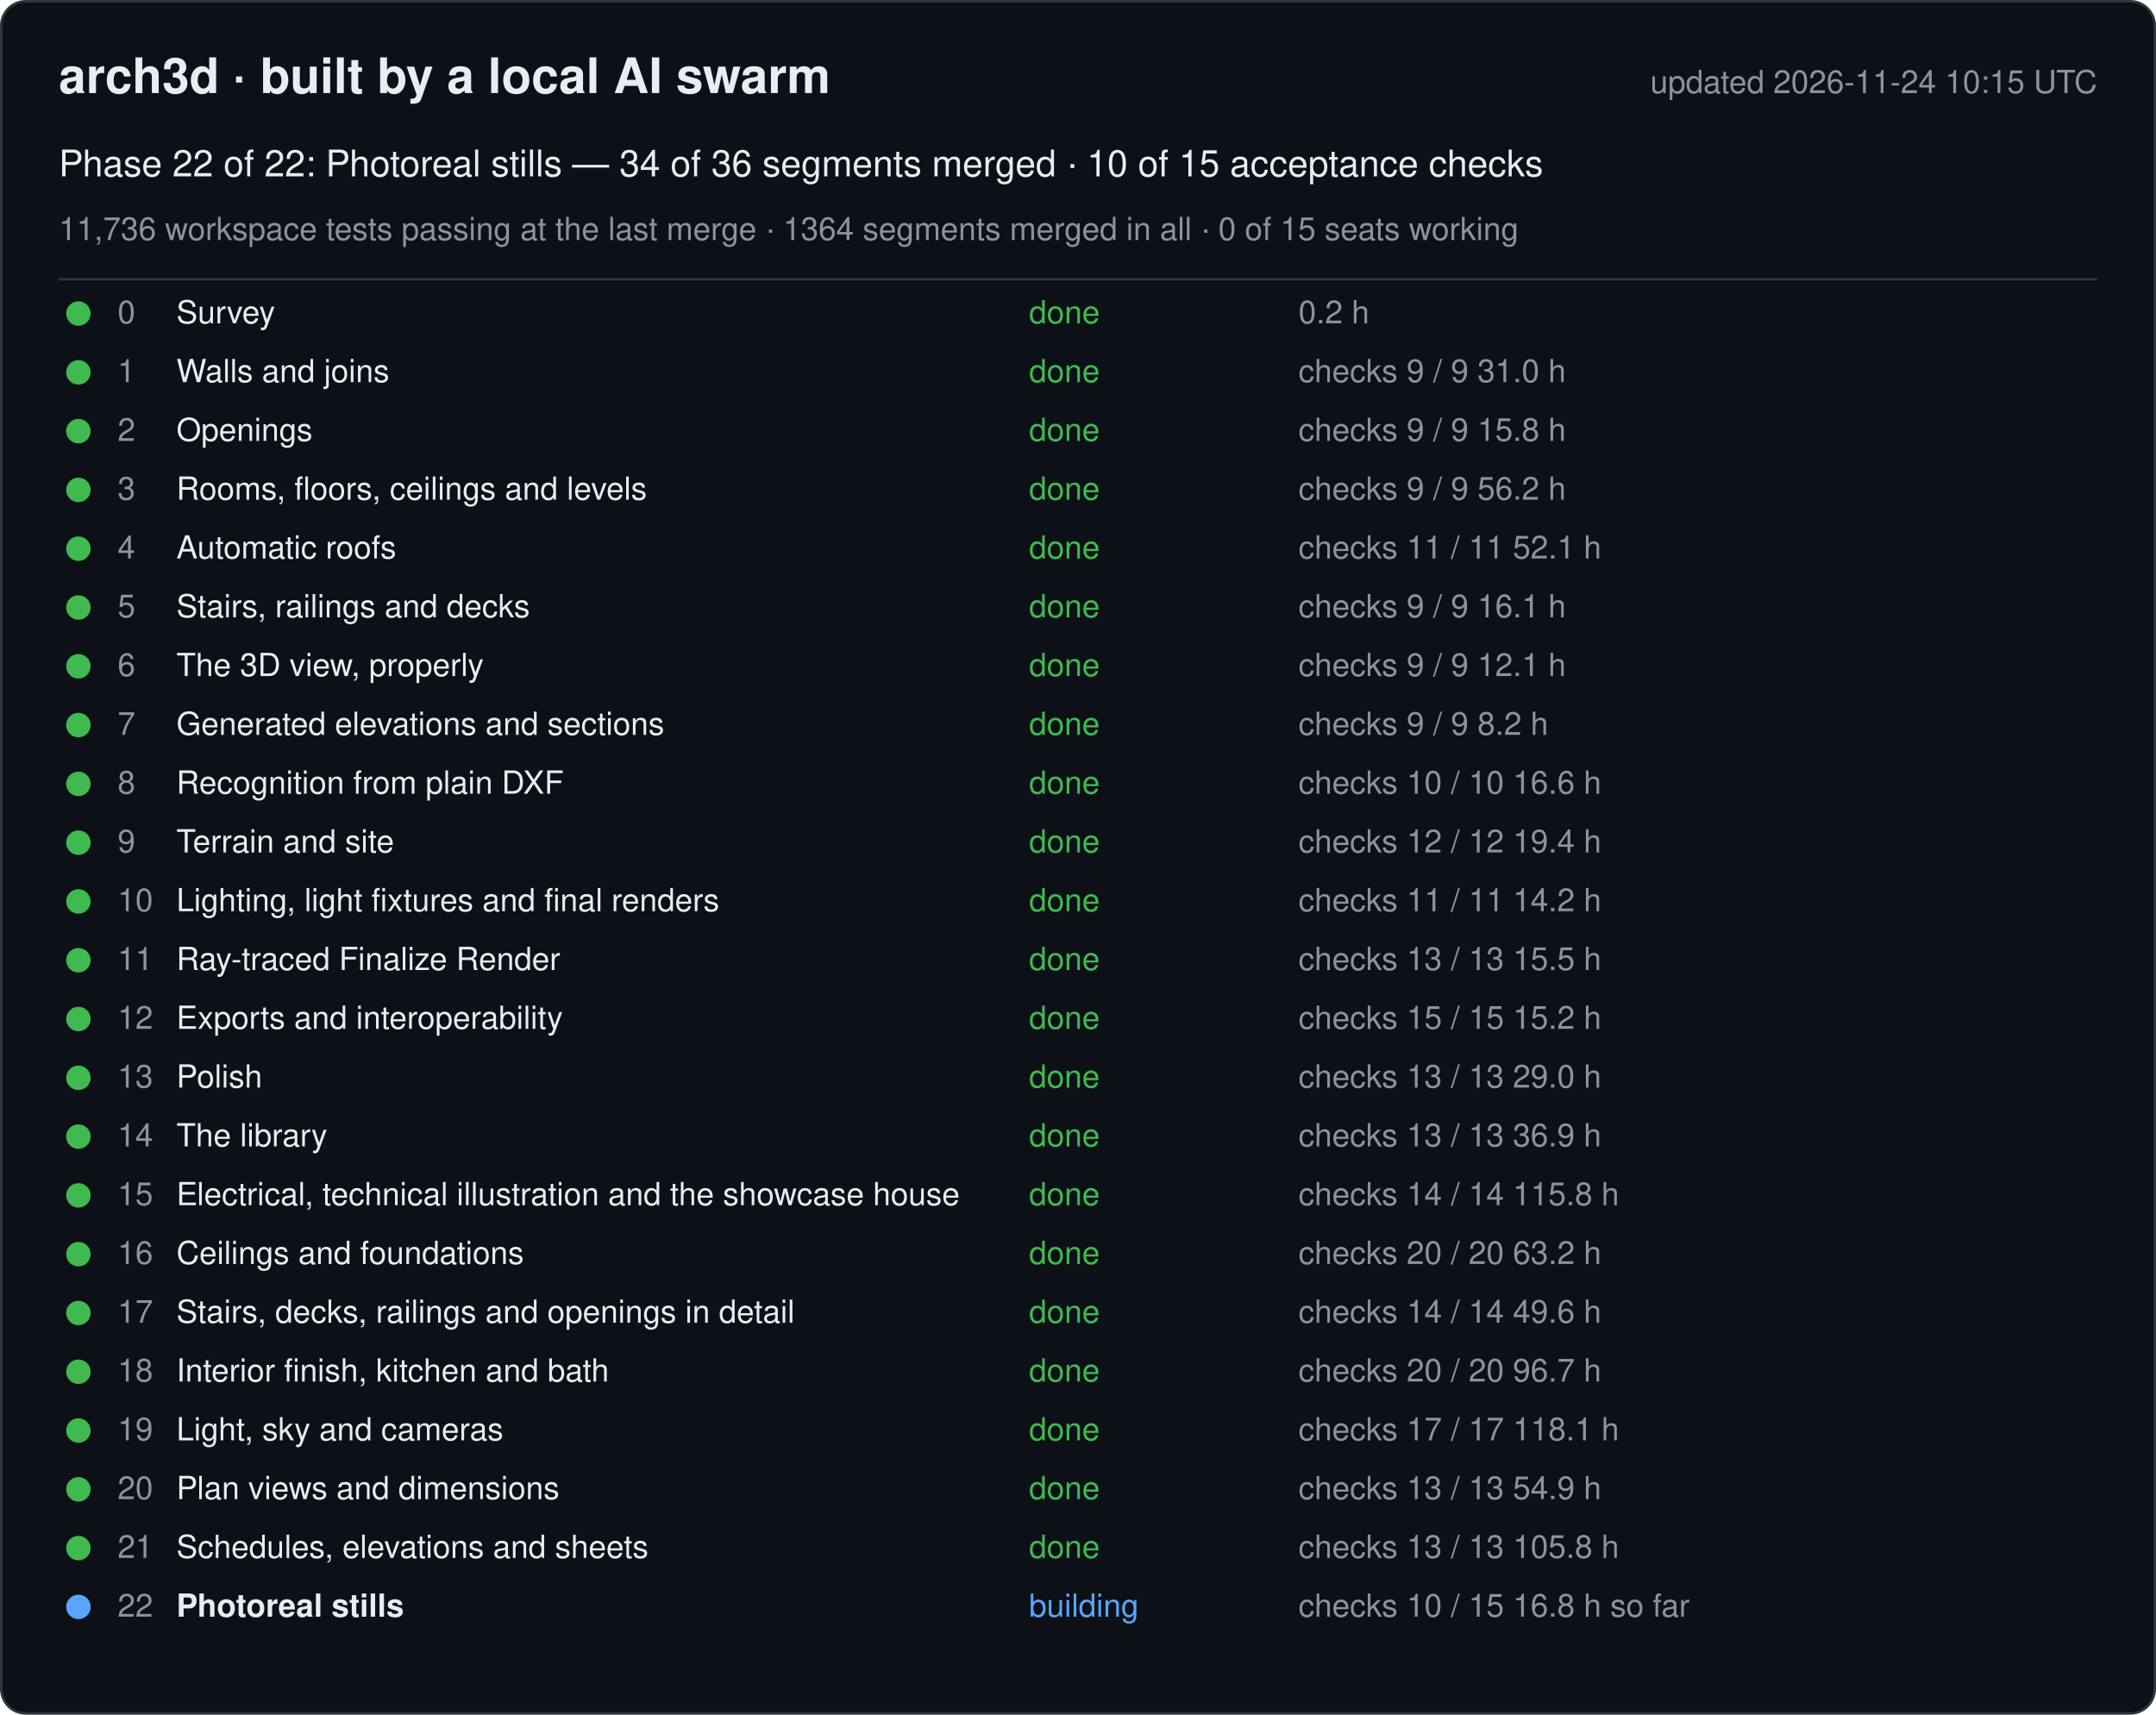
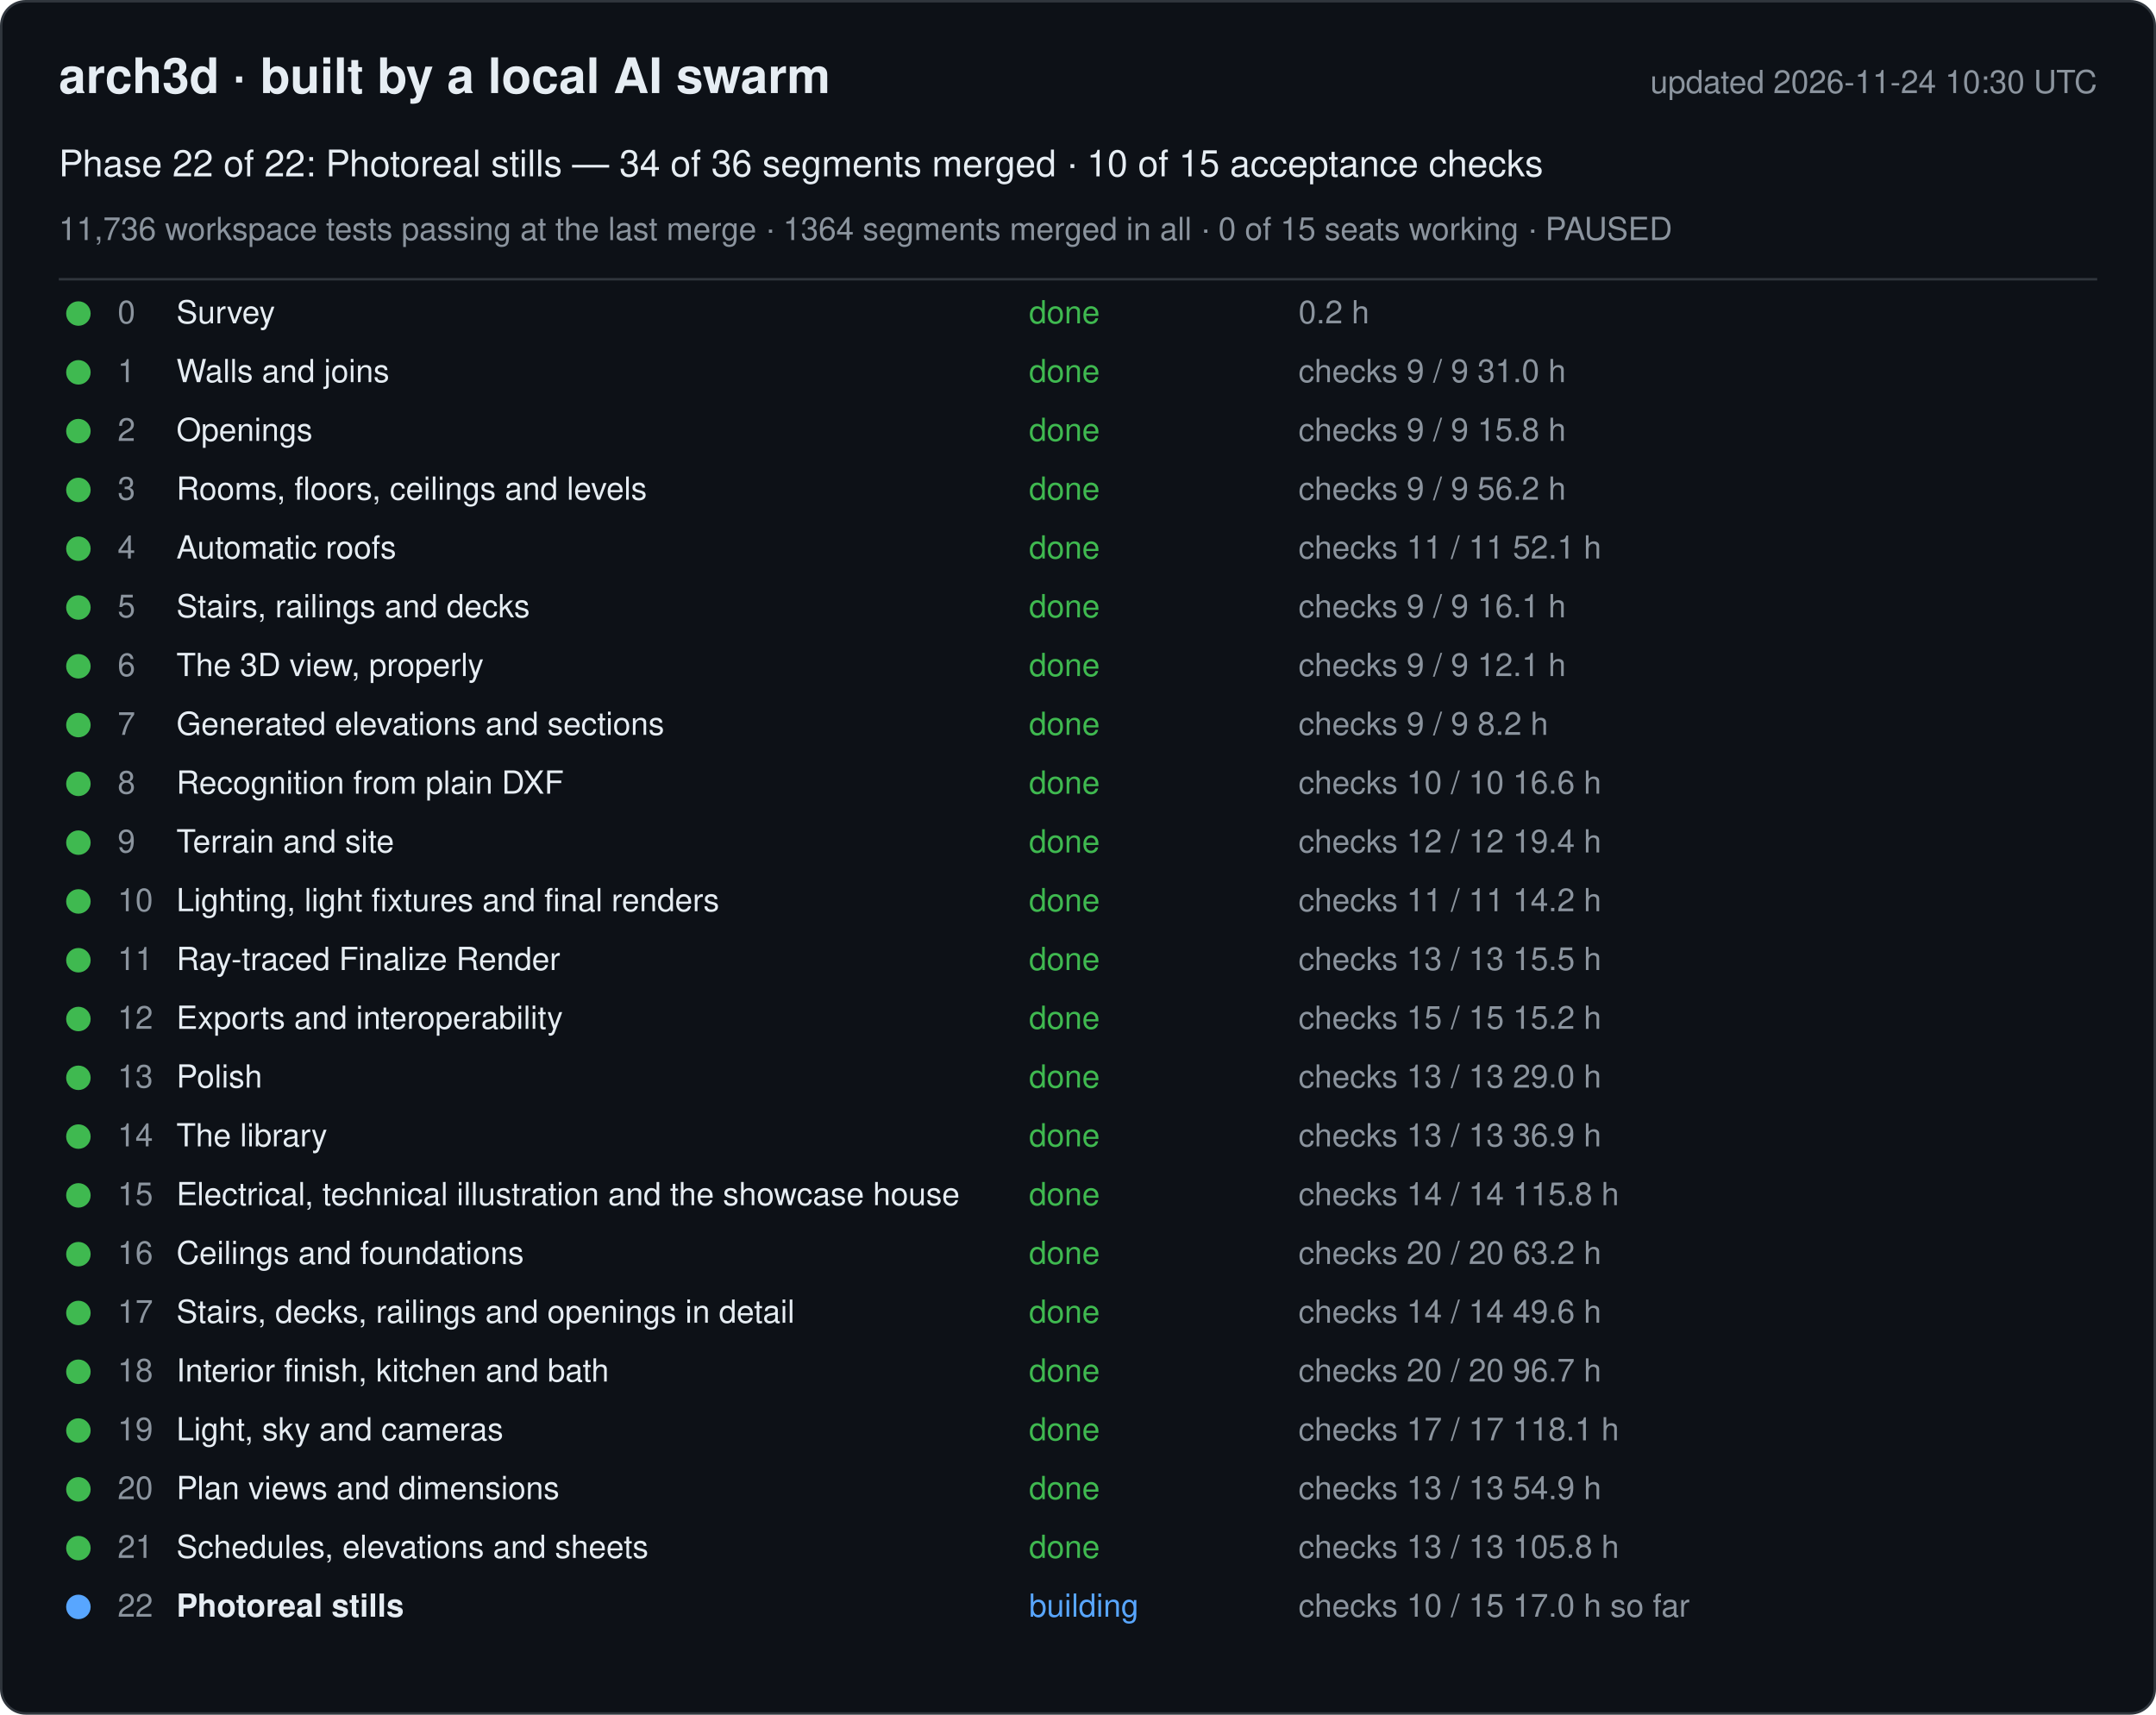
<svg xmlns="http://www.w3.org/2000/svg" width="880" height="700" viewBox="0 0 880 700" font-family="-apple-system, Segoe UI, Helvetica, Arial, sans-serif">
  <rect x="0.5" y="0.5" width="879" height="699" rx="10" fill="#0d1117" stroke="#30363d" />
  <text x="24" y="38" font-size="20" font-weight="600" fill="#e6edf3">arch3d · built by a local AI swarm</text>
-   <text x="856" y="38" font-size="13" fill="#8b949e" text-anchor="end">updated 2026-11-24 10:15 UTC</text>
+   <text x="856" y="38" font-size="13" fill="#8b949e" text-anchor="end">updated 2026-11-24 10:30 UTC</text>
  <text x="24" y="72" font-size="15" fill="#e6edf3">Phase 22 of 22: Photoreal stills — 34 of 36 segments merged · 10 of 15 acceptance checks</text>
-   <text x="24" y="98" font-size="13" fill="#8b949e">11,736 workspace tests passing at the last merge · 1364 segments merged in all · 0 of 15 seats working</text>
+   <text x="24" y="98" font-size="13" fill="#8b949e">11,736 workspace tests passing at the last merge · 1364 segments merged in all · 0 of 15 seats working · PAUSED</text>
  <line x1="24" y1="114" x2="856" y2="114" stroke="#30363d" />
  <g data-phase="0">
    <circle cx="32" cy="128" r="5" fill="#3fb950" />
    <text x="48" y="132" font-size="13" fill="#8b949e">0</text>
    <text x="72" y="132" font-size="13" fill="#e6edf3">Survey</text>
    <text x="420" y="132" font-size="13" fill="#3fb950">done</text>
    <text x="530" y="132" font-size="13" fill="#8b949e">0.2 h</text>
  </g>
  <g data-phase="1">
    <circle cx="32" cy="152" r="5" fill="#3fb950" />
    <text x="48" y="156" font-size="13" fill="#8b949e">1</text>
    <text x="72" y="156" font-size="13" fill="#e6edf3">Walls and joins</text>
    <text x="420" y="156" font-size="13" fill="#3fb950">done</text>
    <text x="530" y="156" font-size="13" fill="#8b949e">checks 9 / 9   31.0 h</text>
  </g>
  <g data-phase="2">
    <circle cx="32" cy="176" r="5" fill="#3fb950" />
    <text x="48" y="180" font-size="13" fill="#8b949e">2</text>
    <text x="72" y="180" font-size="13" fill="#e6edf3">Openings</text>
    <text x="420" y="180" font-size="13" fill="#3fb950">done</text>
    <text x="530" y="180" font-size="13" fill="#8b949e">checks 9 / 9   15.8 h</text>
  </g>
  <g data-phase="3">
    <circle cx="32" cy="200" r="5" fill="#3fb950" />
    <text x="48" y="204" font-size="13" fill="#8b949e">3</text>
    <text x="72" y="204" font-size="13" fill="#e6edf3">Rooms, floors, ceilings and levels</text>
    <text x="420" y="204" font-size="13" fill="#3fb950">done</text>
    <text x="530" y="204" font-size="13" fill="#8b949e">checks 9 / 9   56.2 h</text>
  </g>
  <g data-phase="4">
    <circle cx="32" cy="224" r="5" fill="#3fb950" />
    <text x="48" y="228" font-size="13" fill="#8b949e">4</text>
    <text x="72" y="228" font-size="13" fill="#e6edf3">Automatic roofs</text>
    <text x="420" y="228" font-size="13" fill="#3fb950">done</text>
    <text x="530" y="228" font-size="13" fill="#8b949e">checks 11 / 11   52.1 h</text>
  </g>
  <g data-phase="5">
    <circle cx="32" cy="248" r="5" fill="#3fb950" />
    <text x="48" y="252" font-size="13" fill="#8b949e">5</text>
    <text x="72" y="252" font-size="13" fill="#e6edf3">Stairs, railings and decks</text>
    <text x="420" y="252" font-size="13" fill="#3fb950">done</text>
    <text x="530" y="252" font-size="13" fill="#8b949e">checks 9 / 9   16.1 h</text>
  </g>
  <g data-phase="6">
    <circle cx="32" cy="272" r="5" fill="#3fb950" />
    <text x="48" y="276" font-size="13" fill="#8b949e">6</text>
    <text x="72" y="276" font-size="13" fill="#e6edf3">The 3D view, properly</text>
    <text x="420" y="276" font-size="13" fill="#3fb950">done</text>
    <text x="530" y="276" font-size="13" fill="#8b949e">checks 9 / 9   12.1 h</text>
  </g>
  <g data-phase="7">
    <circle cx="32" cy="296" r="5" fill="#3fb950" />
    <text x="48" y="300" font-size="13" fill="#8b949e">7</text>
    <text x="72" y="300" font-size="13" fill="#e6edf3">Generated elevations and sections</text>
    <text x="420" y="300" font-size="13" fill="#3fb950">done</text>
    <text x="530" y="300" font-size="13" fill="#8b949e">checks 9 / 9   8.2 h</text>
  </g>
  <g data-phase="8">
    <circle cx="32" cy="320" r="5" fill="#3fb950" />
    <text x="48" y="324" font-size="13" fill="#8b949e">8</text>
    <text x="72" y="324" font-size="13" fill="#e6edf3">Recognition from plain DXF</text>
    <text x="420" y="324" font-size="13" fill="#3fb950">done</text>
    <text x="530" y="324" font-size="13" fill="#8b949e">checks 10 / 10   16.6 h</text>
  </g>
  <g data-phase="9">
    <circle cx="32" cy="344" r="5" fill="#3fb950" />
    <text x="48" y="348" font-size="13" fill="#8b949e">9</text>
    <text x="72" y="348" font-size="13" fill="#e6edf3">Terrain and site</text>
    <text x="420" y="348" font-size="13" fill="#3fb950">done</text>
    <text x="530" y="348" font-size="13" fill="#8b949e">checks 12 / 12   19.4 h</text>
  </g>
  <g data-phase="10">
    <circle cx="32" cy="368" r="5" fill="#3fb950" />
    <text x="48" y="372" font-size="13" fill="#8b949e">10</text>
    <text x="72" y="372" font-size="13" fill="#e6edf3">Lighting, light fixtures and final renders</text>
    <text x="420" y="372" font-size="13" fill="#3fb950">done</text>
    <text x="530" y="372" font-size="13" fill="#8b949e">checks 11 / 11   14.2 h</text>
  </g>
  <g data-phase="11">
    <circle cx="32" cy="392" r="5" fill="#3fb950" />
    <text x="48" y="396" font-size="13" fill="#8b949e">11</text>
    <text x="72" y="396" font-size="13" fill="#e6edf3">Ray-traced Finalize Render</text>
    <text x="420" y="396" font-size="13" fill="#3fb950">done</text>
    <text x="530" y="396" font-size="13" fill="#8b949e">checks 13 / 13   15.5 h</text>
  </g>
  <g data-phase="12">
    <circle cx="32" cy="416" r="5" fill="#3fb950" />
    <text x="48" y="420" font-size="13" fill="#8b949e">12</text>
    <text x="72" y="420" font-size="13" fill="#e6edf3">Exports and interoperability</text>
    <text x="420" y="420" font-size="13" fill="#3fb950">done</text>
    <text x="530" y="420" font-size="13" fill="#8b949e">checks 15 / 15   15.2 h</text>
  </g>
  <g data-phase="13">
    <circle cx="32" cy="440" r="5" fill="#3fb950" />
    <text x="48" y="444" font-size="13" fill="#8b949e">13</text>
    <text x="72" y="444" font-size="13" fill="#e6edf3">Polish</text>
    <text x="420" y="444" font-size="13" fill="#3fb950">done</text>
    <text x="530" y="444" font-size="13" fill="#8b949e">checks 13 / 13   29.0 h</text>
  </g>
  <g data-phase="14">
    <circle cx="32" cy="464" r="5" fill="#3fb950" />
    <text x="48" y="468" font-size="13" fill="#8b949e">14</text>
    <text x="72" y="468" font-size="13" fill="#e6edf3">The library</text>
    <text x="420" y="468" font-size="13" fill="#3fb950">done</text>
    <text x="530" y="468" font-size="13" fill="#8b949e">checks 13 / 13   36.9 h</text>
  </g>
  <g data-phase="15">
    <circle cx="32" cy="488" r="5" fill="#3fb950" />
    <text x="48" y="492" font-size="13" fill="#8b949e">15</text>
    <text x="72" y="492" font-size="13" fill="#e6edf3">Electrical, technical illustration and the showcase house</text>
    <text x="420" y="492" font-size="13" fill="#3fb950">done</text>
    <text x="530" y="492" font-size="13" fill="#8b949e">checks 14 / 14   115.8 h</text>
  </g>
  <g data-phase="16">
    <circle cx="32" cy="512" r="5" fill="#3fb950" />
    <text x="48" y="516" font-size="13" fill="#8b949e">16</text>
    <text x="72" y="516" font-size="13" fill="#e6edf3">Ceilings and foundations</text>
    <text x="420" y="516" font-size="13" fill="#3fb950">done</text>
    <text x="530" y="516" font-size="13" fill="#8b949e">checks 20 / 20   63.2 h</text>
  </g>
  <g data-phase="17">
    <circle cx="32" cy="536" r="5" fill="#3fb950" />
    <text x="48" y="540" font-size="13" fill="#8b949e">17</text>
    <text x="72" y="540" font-size="13" fill="#e6edf3">Stairs, decks, railings and openings in detail</text>
    <text x="420" y="540" font-size="13" fill="#3fb950">done</text>
    <text x="530" y="540" font-size="13" fill="#8b949e">checks 14 / 14   49.6 h</text>
  </g>
  <g data-phase="18">
    <circle cx="32" cy="560" r="5" fill="#3fb950" />
    <text x="48" y="564" font-size="13" fill="#8b949e">18</text>
    <text x="72" y="564" font-size="13" fill="#e6edf3">Interior finish, kitchen and bath</text>
    <text x="420" y="564" font-size="13" fill="#3fb950">done</text>
    <text x="530" y="564" font-size="13" fill="#8b949e">checks 20 / 20   96.7 h</text>
  </g>
  <g data-phase="19">
    <circle cx="32" cy="584" r="5" fill="#3fb950" />
    <text x="48" y="588" font-size="13" fill="#8b949e">19</text>
    <text x="72" y="588" font-size="13" fill="#e6edf3">Light, sky and cameras</text>
    <text x="420" y="588" font-size="13" fill="#3fb950">done</text>
    <text x="530" y="588" font-size="13" fill="#8b949e">checks 17 / 17   118.1 h</text>
  </g>
  <g data-phase="20">
    <circle cx="32" cy="608" r="5" fill="#3fb950" />
    <text x="48" y="612" font-size="13" fill="#8b949e">20</text>
    <text x="72" y="612" font-size="13" fill="#e6edf3">Plan views and dimensions</text>
    <text x="420" y="612" font-size="13" fill="#3fb950">done</text>
    <text x="530" y="612" font-size="13" fill="#8b949e">checks 13 / 13   54.9 h</text>
  </g>
  <g data-phase="21">
    <circle cx="32" cy="632" r="5" fill="#3fb950" />
    <text x="48" y="636" font-size="13" fill="#8b949e">21</text>
    <text x="72" y="636" font-size="13" fill="#e6edf3">Schedules, elevations and sheets</text>
    <text x="420" y="636" font-size="13" fill="#3fb950">done</text>
    <text x="530" y="636" font-size="13" fill="#8b949e">checks 13 / 13   105.8 h</text>
  </g>
  <g data-phase="22">
    <circle cx="32" cy="656" r="5" fill="#58a6ff" />
    <text x="48" y="660" font-size="13" fill="#8b949e">22</text>
    <text x="72" y="660" font-size="13" fill="#e6edf3" font-weight="600">Photoreal stills</text>
    <text x="420" y="660" font-size="13" fill="#58a6ff">building</text>
-     <text x="530" y="660" font-size="13" fill="#8b949e">checks 10 / 15   16.8 h so far</text>
+     <text x="530" y="660" font-size="13" fill="#8b949e">checks 10 / 15   17.0 h so far</text>
  </g>
</svg>
